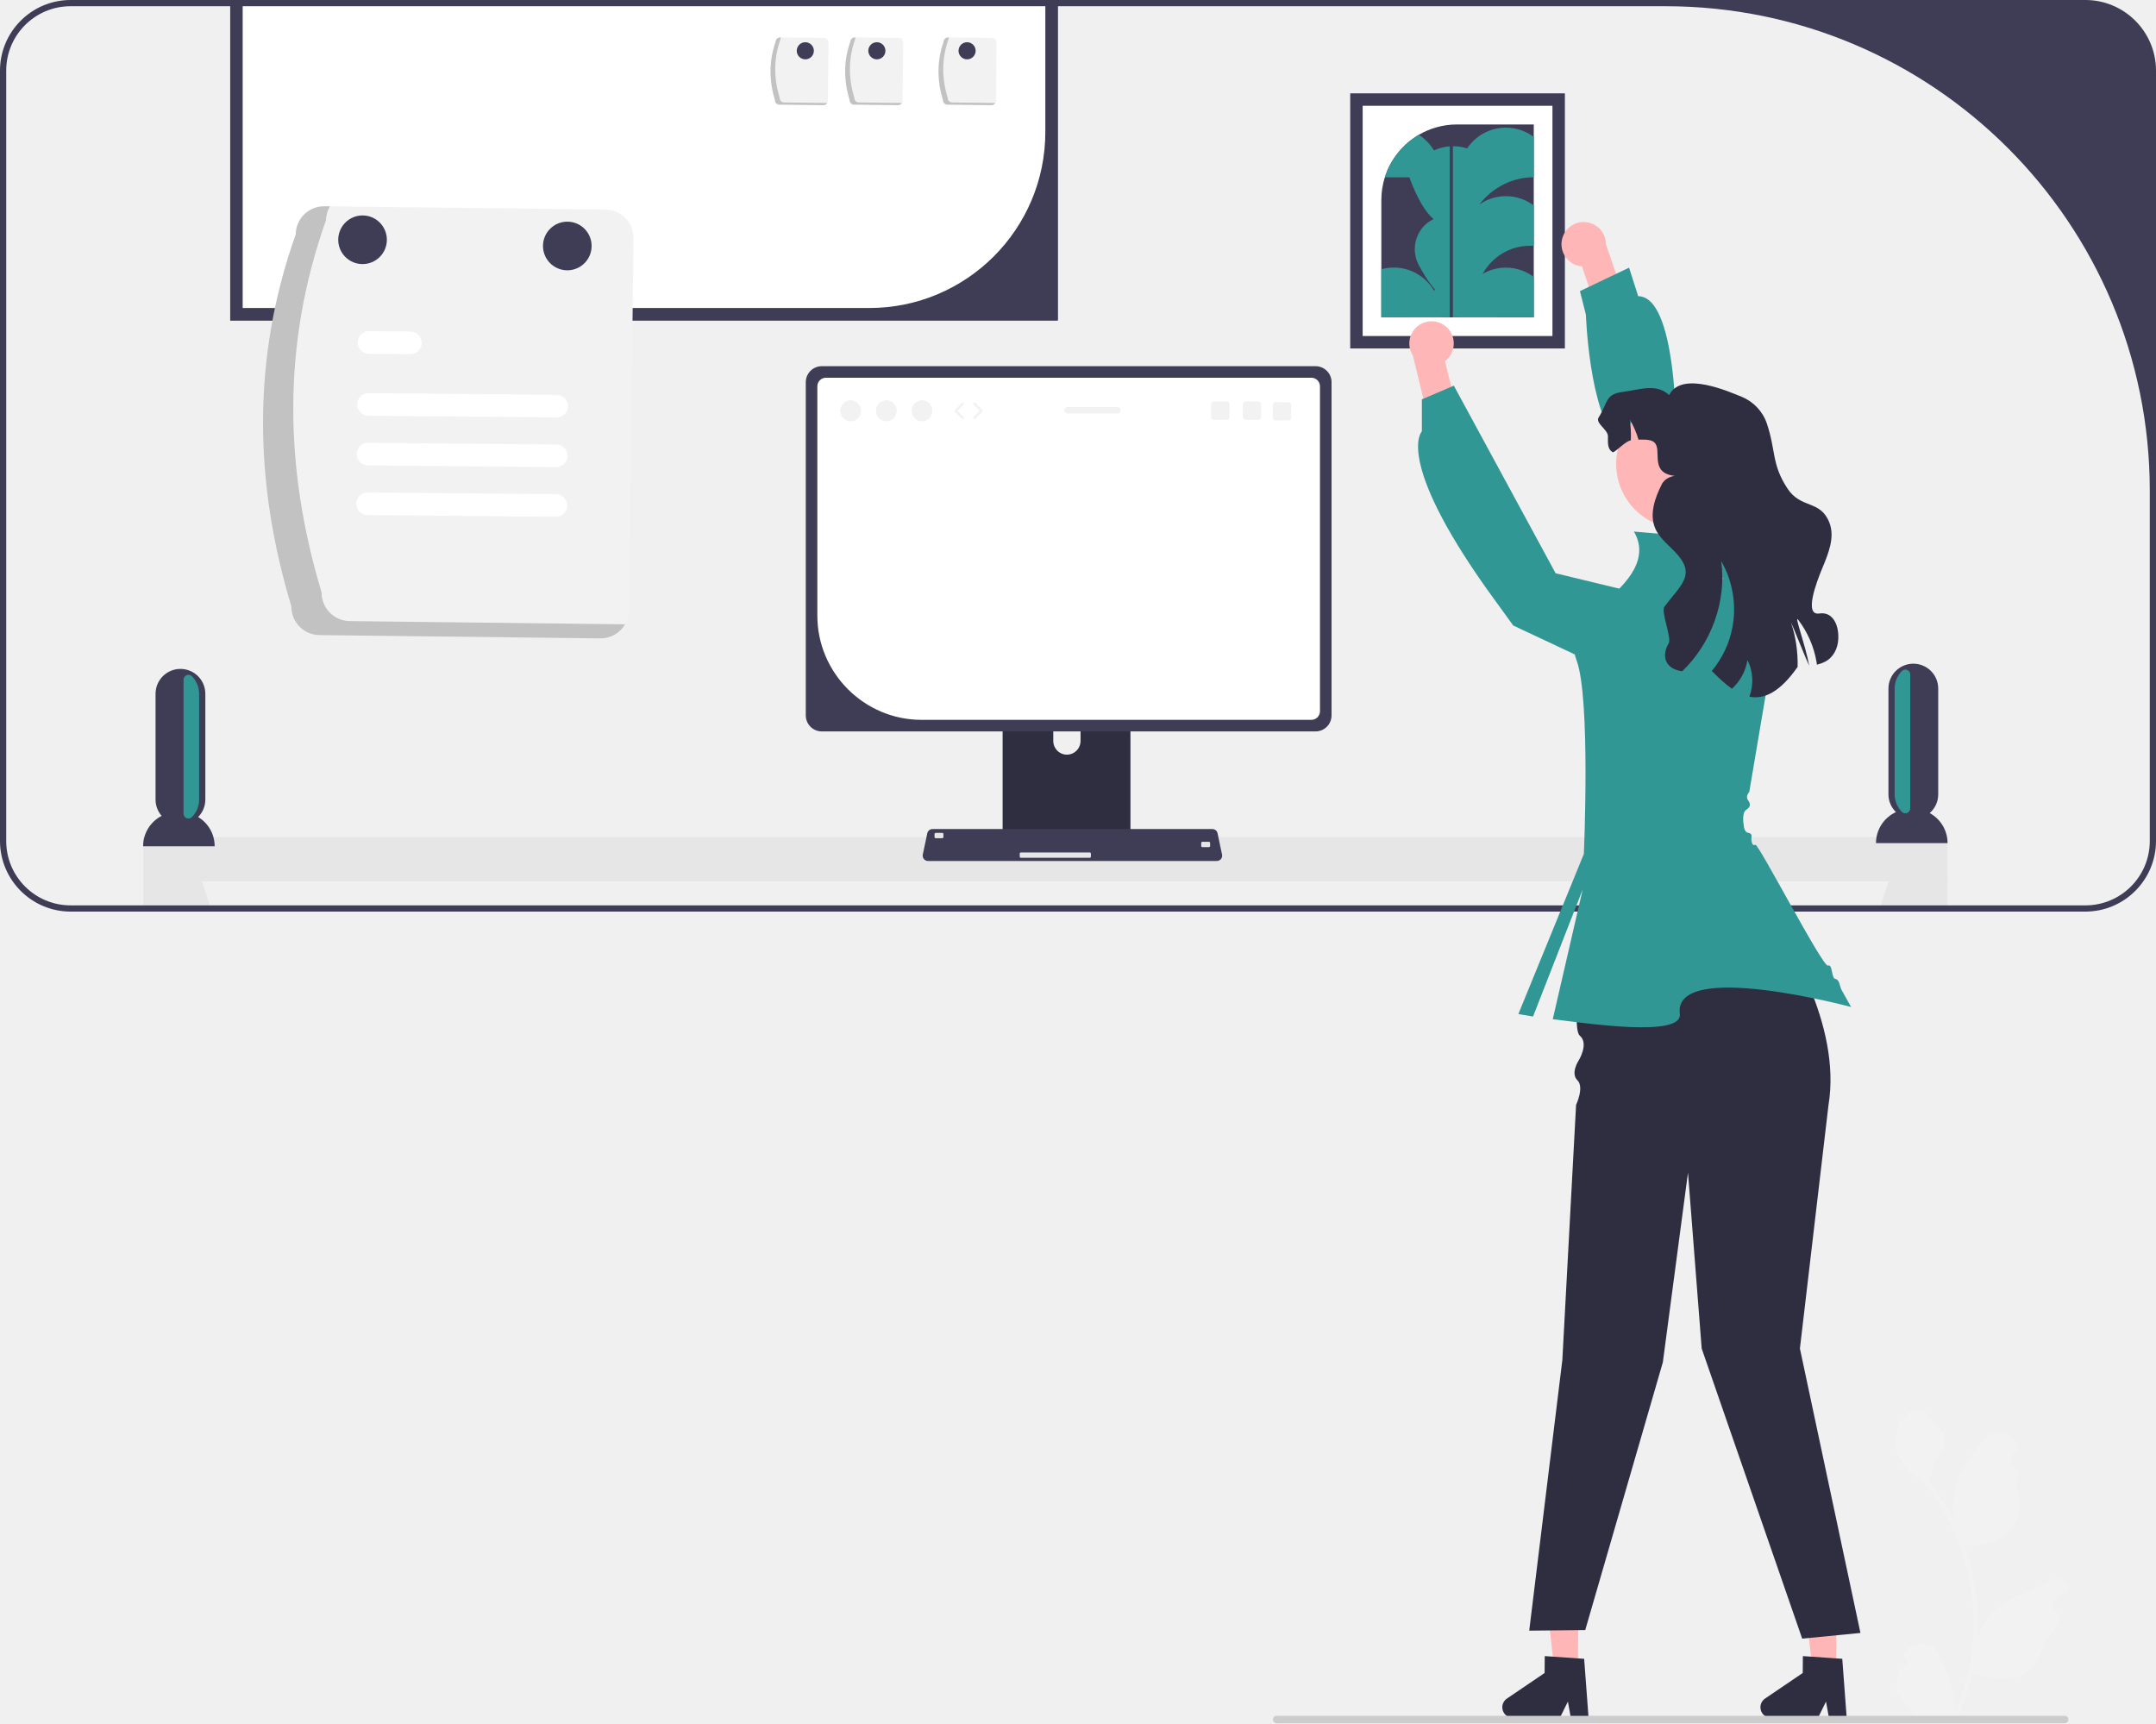
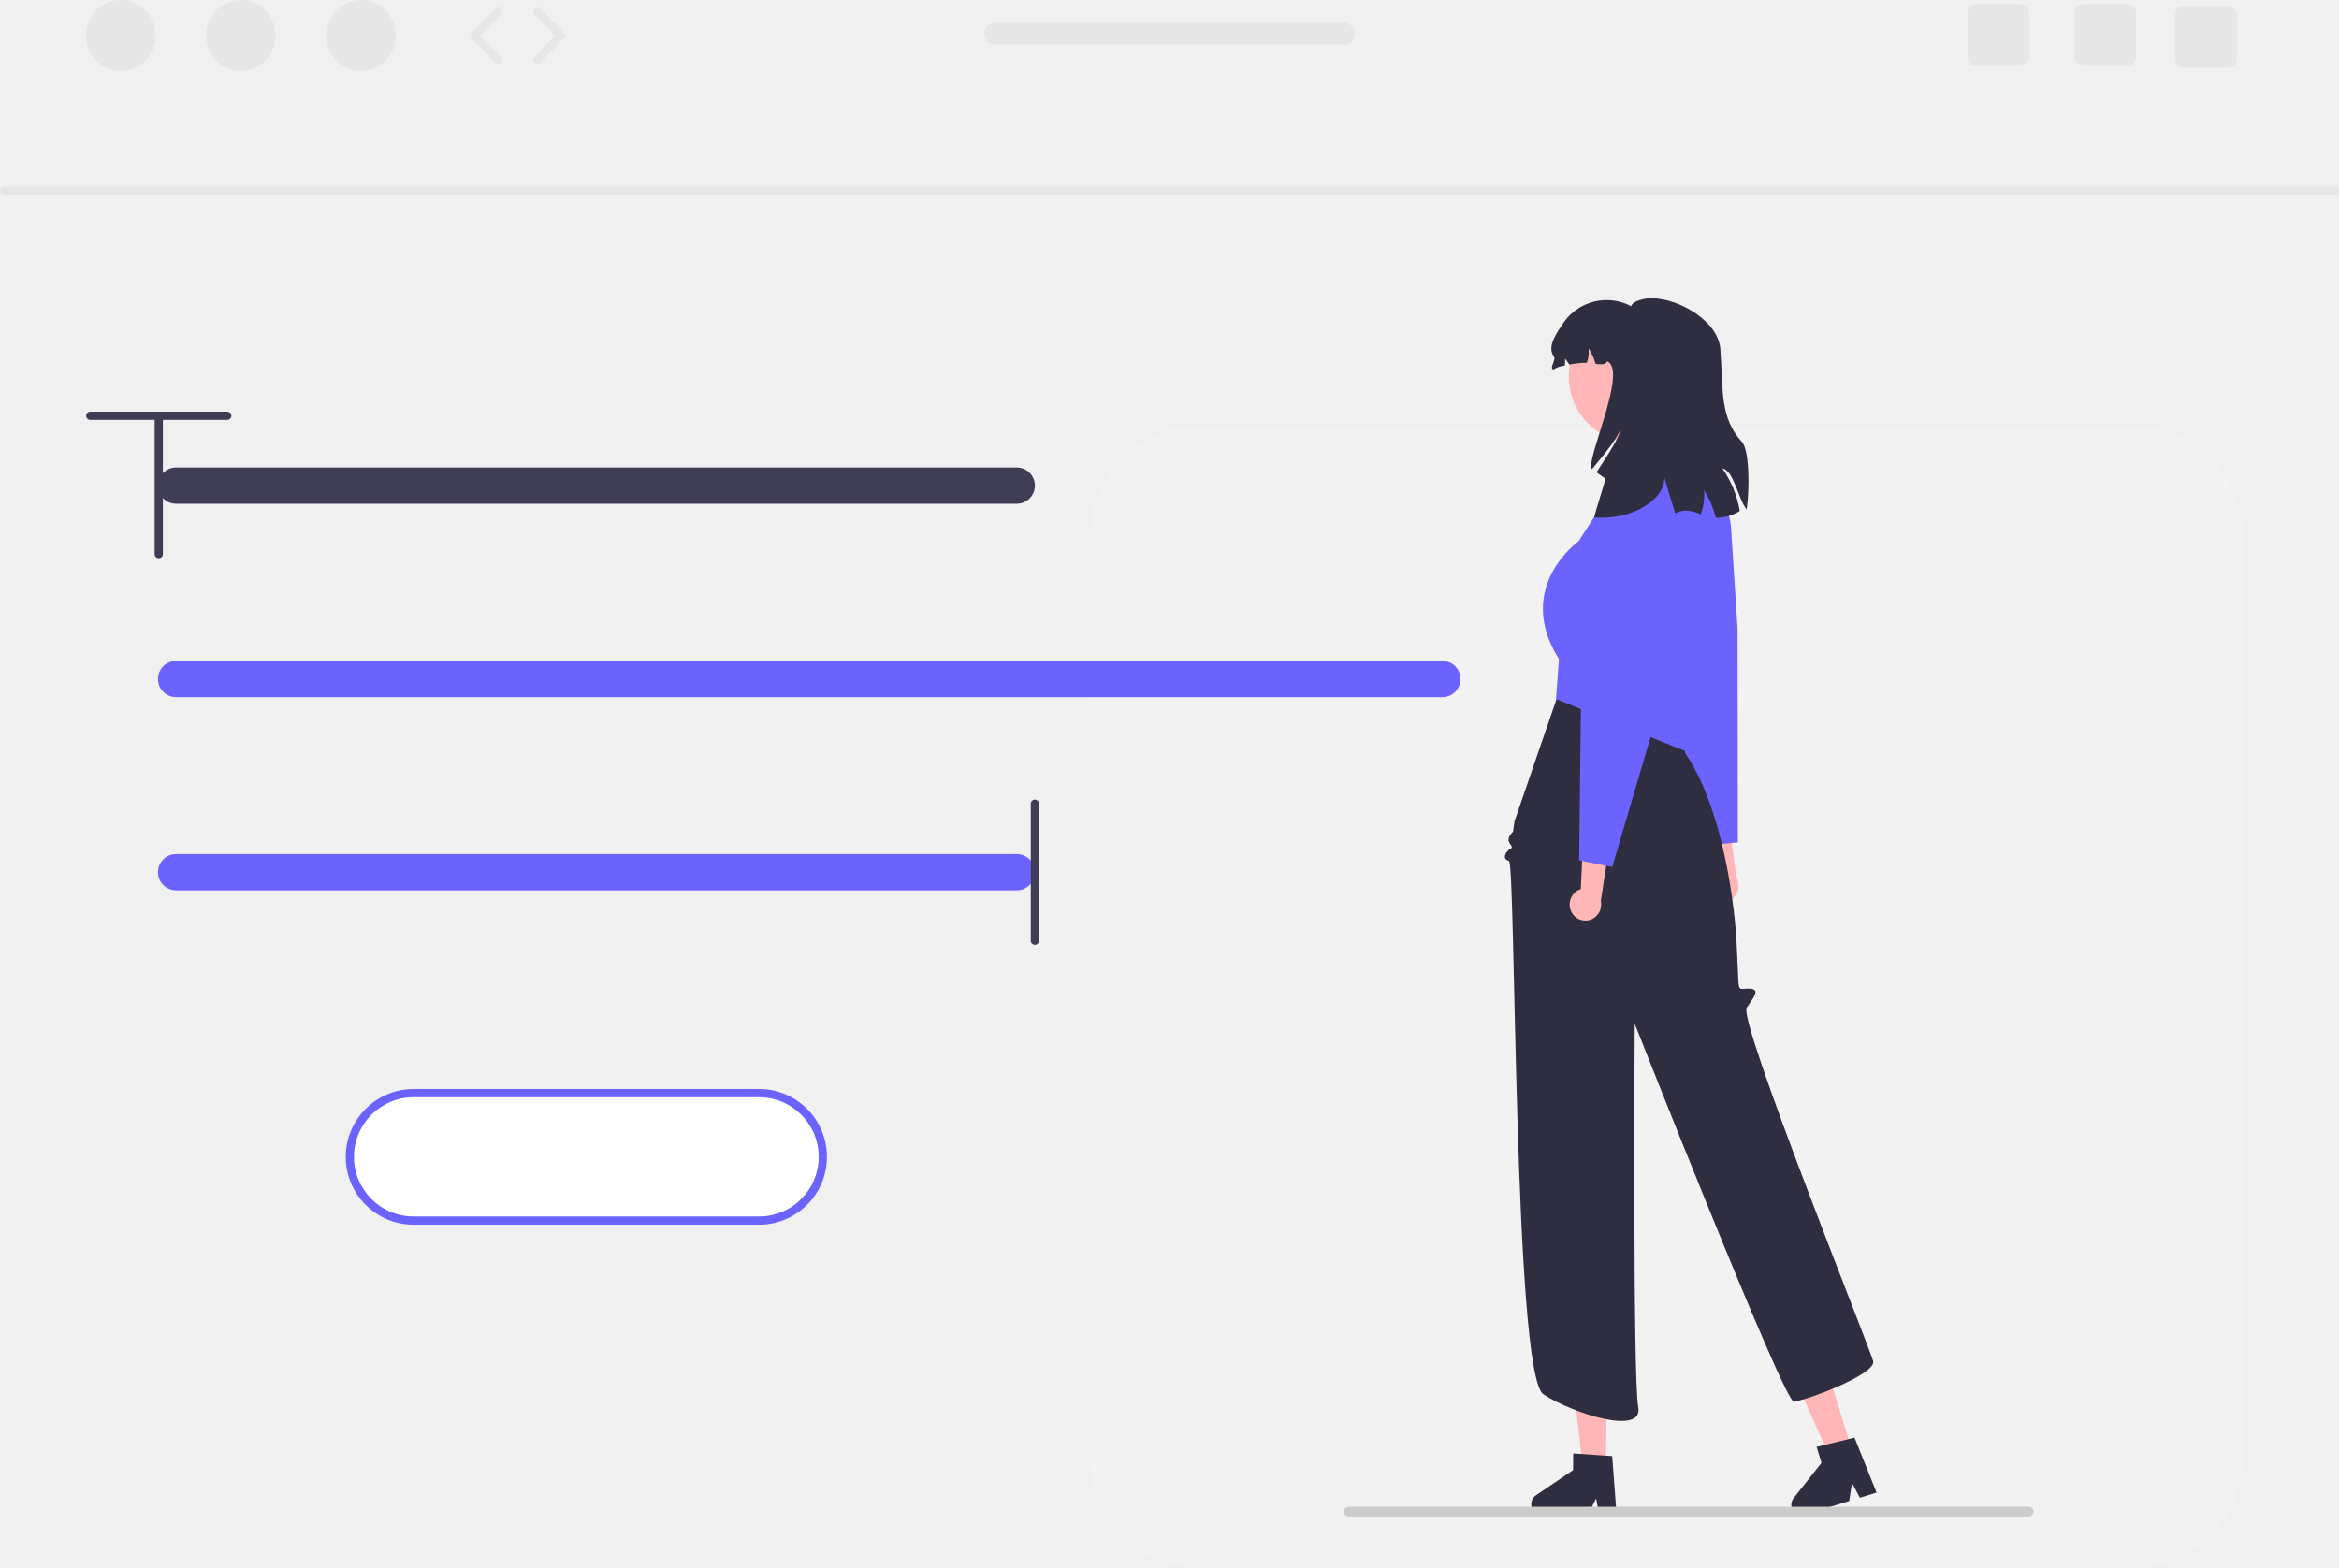
- <svg xmlns="http://www.w3.org/2000/svg" width="693" height="553.877" viewBox="0 0 693 553.877">
-   <rect x="46" y="269.036" width="580" height="14.233" fill="#e6e6e6" />
-   <g>
-     <path d="M63.693,262.601c1.421-1.444,2.307-3.413,2.307-5.601v-34c0-2.21-.9-4.21-2.34-5.66-.75-.75-1.66-1.35-2.66-1.76-.93-.37-1.94-.58-3-.58-4.42,0-8,3.58-8,8v34c0,2.003,.74,3.829,1.956,5.232-3.535,1.83-5.956,5.513-5.956,9.768h23c0-3.989-2.13-7.471-5.307-9.399Z" fill="#3f3d56" />
-     <path d="M620.262,261.339c1.675-1.466,2.738-3.614,2.738-6.017v-34c0-4.42-3.58-8-8-8-1.06,0-2.07,.21-3,.58-1,.41-1.91,1.01-2.66,1.76-1.44,1.45-2.34,3.45-2.34,5.66v34c0,2.236,.929,4.241,2.406,5.692-3.778,1.742-6.406,5.552-6.406,9.985h23c0-4.169-2.319-7.795-5.738-9.661Z" fill="#3f3d56" />
-   </g>
-   <rect x="46" y="282.38" width="14.23" height="10.62" fill="#e6e6e6" />
-   <polygon points="68.18 293 53.11 293 52.45 291 49.89 283.27 49.82 283.06 51.76 282.38 63.25 278.35 64.9 283.27 67.5 291 68.18 293" fill="#e6e6e6" />
-   <polygon points="622.18 283.06 622.11 283.27 619.55 291 618.89 293 603.82 293 604.5 291 607.1 283.27 608.75 278.35 620.24 282.38 622.18 283.06" fill="#e6e6e6" />
-   <rect x="611.77" y="282.38" width="14.23" height="10.62" fill="#e6e6e6" />
-   <rect x="74" width="266" height="103" fill="#3f3d56" />
-   <rect x="74" width="266" height="103" fill="#3f3d56" />
-   <path d="M78,0V99h201.394c31.263,0,56.606-25.343,56.606-56.606V0H78Z" fill="#fff" />
-   <path d="M670.31,0H22.69C10.18,0,0,10.18,0,22.69v247.62c0,12.51,10.18,22.69,22.69,22.69H670.31c12.51,0,22.69-10.18,22.69-22.69V22.69c0-12.51-10.18-22.69-22.69-22.69Zm20.69,270.31c0,11.43-9.26,20.69-20.69,20.69H22.69c-11.43,0-20.69-9.26-20.69-20.69V22.69C2,11.26,11.26,2,22.69,2H535.32c85.98,0,155.68,69.7,155.68,155.68v112.63Z" fill="#3f3d56" />
-   <path d="M361.37,209.23h-37.13c-1.09,0-1.97,.89-1.97,1.99v58.65h41.09v-58.65c0-1.1-.89-1.99-1.99-1.99Zm-14.05,28.95c0,.99-.33,1.89-.89,2.63-.8,1.06-2.07,1.75-3.5,1.75-1.42,0-2.69-.69-3.49-1.75-.56-.74-.89-1.64-.89-2.63v-6.81c.02-2.39,1.98-4.34,4.38-4.34s4.37,1.95,4.39,4.34v6.81Z" fill="#2f2e41" />
-   <path d="M322.14,268v5.65c0,.61,.49,1.11,1.1,1.11h39.14c.6,0,1.1-.5,1.1-1.11v-5.65h-41.34Z" fill="#3f3d56" />
-   <path d="M422.86,117.7h-158.72c-2.83,0-5.14,2.31-5.14,5.14v107.1c0,2.84,2.31,5.15,5.14,5.15h158.72c2.83,0,5.14-2.31,5.14-5.15V122.84c0-2.83-2.31-5.14-5.14-5.14Z" fill="#3f3d56" />
-   <path d="M421.52,121.41h-156.05c-1.519,0-2.75,1.231-2.75,2.75v73.731c0,18.413,15.065,33.479,33.479,33.479h125.332c1.512,0,2.75-1.238,2.75-2.75V124.17c0-1.518-1.242-2.76-2.76-2.76Z" fill="#fff" />
-   <g>
-     <path d="M392.8,274.67l-1.19-5.63-.25-1.21c-.16-.79-.86-1.36-1.67-1.36h-89.97c-.8,0-1.5,.57-1.67,1.36l-.25,1.21-1.19,5.63c-.1,.51,.02,1.03,.35,1.43,.32,.4,.81,.63,1.32,.63h92.85c.52,0,1-.23,1.33-.63,.32-.4,.45-.92,.34-1.43Z" fill="#3f3d56" />
-     <rect x="300.384" y="267.703" width="2.86" height="1.716" rx=".369" ry=".369" fill="#e6e6e6" />
-     <rect x="386.106" y="270.563" width="2.86" height="1.716" rx=".369" ry=".369" fill="#e6e6e6" />
-     <rect x="327.769" y="273.994" width="22.877" height="1.716" rx=".369" ry=".369" fill="#e6e6e6" />
-   </g>
-   <g>
-     <path d="M93.656,194.895c-12.001-39.797-12.753-79.65,1.398-119.578,.065-5.039,4.196-9.075,9.236-9.022l90.308,1.056c5.039,.065,9.075,4.196,9.022,9.235l-1.398,119.578c-.065,5.039-4.196,9.075-9.235,9.022l-90.308-1.056c-5.039-.065-9.075-4.196-9.022-9.235Z" fill="#f2f2f2" />
-     <path d="M112.394,199.631c-5.039-.065-9.075-4.196-9.022-9.235-12.002-39.797-12.753-79.65,1.398-119.578,.028-1.589,.476-3.142,1.297-4.503l-1.777-.021c-5.039-.053-9.171,3.983-9.236,9.022-14.151,39.928-13.399,79.781-1.398,119.578-.053,5.039,3.983,9.171,9.022,9.235l90.308,1.056c3.265,.027,6.295-1.698,7.938-4.519l-88.531-1.035Z" isolation="isolate" opacity=".2" />
-     <path d="M178.914,134.161l-60.519-.54c-2.005-.02-3.615-1.662-3.594-3.668,.02-2.002,1.657-3.61,3.659-3.594l60.519,.54c2.005,.024,3.611,1.67,3.587,3.675-.024,1.996-1.655,3.599-3.652,3.587l0,0Z" fill="#fff" />
-     <path d="M131.886,113.827l-13.314-.119c-2.005-.012-3.622-1.647-3.61-3.652,.012-2.005,1.647-3.622,3.652-3.61l.023,0,13.314,.119c2.005,.024,3.611,1.67,3.587,3.675-.024,1.996-1.655,3.599-3.652,3.587Z" fill="#fff" />
-     <path d="M178.629,166.088l-60.519-.54c-2.005-.024-3.611-1.67-3.587-3.675,.024-1.996,1.655-3.599,3.652-3.587l60.519,.54c2.005,.012,3.622,1.647,3.61,3.652s-1.647,3.622-3.652,3.61l-.023-0Z" fill="#fff" />
-     <path d="M178.771,150.124l-60.519-.54c-2.005-.015-3.619-1.654-3.603-3.659,.015-2.005,1.654-3.619,3.659-3.603l.009,0,60.519,.54c2.005,.024,3.611,1.67,3.587,3.675-.024,1.996-1.655,3.599-3.652,3.587l0,0Z" fill="#fff" />
-     <circle cx="116.533" cy="77.062" r="7.816" fill="#3f3d56" />
-     <circle cx="182.348" cy="79.062" r="7.816" fill="#3f3d56" />
-   </g>
-   <g>
-     <ellipse cx="273.422" cy="132.038" rx="3.321" ry="3.395" fill="#f2f2f2" />
-     <ellipse cx="284.894" cy="132.038" rx="3.321" ry="3.395" fill="#f2f2f2" />
-     <ellipse cx="296.366" cy="132.038" rx="3.321" ry="3.395" fill="#f2f2f2" />
-     <path d="M309.447,134.721c-.102,0-.204-.04-.281-.118l-2.241-2.291c-.149-.153-.149-.397,0-.549l2.241-2.29c.152-.155,.401-.157,.555-.006,.155,.152,.158,.4,.006,.555l-1.972,2.016,1.972,2.016c.152,.155,.149,.404-.006,.555-.076,.075-.175,.112-.275,.112Z" fill="#f2f2f2" />
-     <path d="M313.212,134.721c-.099,0-.198-.037-.275-.112-.155-.152-.158-.4-.006-.555l1.972-2.016-1.972-2.016c-.152-.155-.149-.404,.006-.555,.155-.152,.404-.149,.555,.006l2.24,2.29c.149,.153,.149,.397,0,.549l-2.24,2.291c-.077,.079-.179,.118-.281,.118Z" fill="#f2f2f2" />
-     <path d="M404.515,129.036h-4.166c-.475,0-.86,.385-.86,.86v4.17c0,.475,.385,.86,.86,.86h4.166c.475,0,.864-.385,.864-.86v-4.17c0-.475-.389-.86-.864-.86Z" fill="#f2f2f2" />
-     <path d="M394.305,129.036h-4.166c-.475,0-.86,.385-.86,.86v4.17c0,.475,.385,.86,.86,.86h4.166c.475,0,.864-.385,.864-.86v-4.17c0-.475-.389-.86-.864-.86Z" fill="#f2f2f2" />
-     <path d="M414.136,129.232h-4.166c-.475,0-.86,.385-.86,.86v4.17c0,.475,.385,.86,.86,.86h4.166c.475,0,.864-.385,.864-.86v-4.17c0-.475-.389-.86-.864-.86Z" fill="#f2f2f2" />
-     <path d="M359.191,130.819h-16.025c-.581,0-1.048,.471-1.048,1.048s.467,1.048,1.048,1.048h16.025c.577,0,1.048-.471,1.048-1.048s-.471-1.048-1.048-1.048Z" fill="#f2f2f2" />
-   </g>
-   <g>
-     <path d="M303.09,32.19c-1.882-6.241-2-12.49,.219-18.752,.01-.79,.658-1.423,1.448-1.415l14.162,.166c.79,.01,1.423,.658,1.415,1.448l-.219,18.752c-.01,.79-.658,1.423-1.448,1.415l-14.162-.166c-.79-.01-1.423-.658-1.415-1.448Z" fill="#f2f2f2" />
-     <path d="M306.028,32.933c-.79-.01-1.423-.658-1.415-1.448-1.882-6.241-2-12.491,.219-18.752,.004-.249,.075-.493,.203-.706l-.279-.003c-.79-.008-1.438,.625-1.448,1.415-2.219,6.261-2.101,12.511-.219,18.752-.008,.79,.625,1.438,1.415,1.448l14.162,.166c.512,.004,.987-.266,1.245-.709l-13.883-.162Z" isolation="isolate" opacity=".2" />
-   </g>
-   <g>
-     <path d="M273.09,32.19c-1.882-6.241-2-12.49,.219-18.752,.01-.79,.658-1.423,1.448-1.415l14.162,.166c.79,.01,1.423,.658,1.415,1.448l-.219,18.752c-.01,.79-.658,1.423-1.448,1.415l-14.162-.166c-.79-.01-1.423-.658-1.415-1.448Z" fill="#f2f2f2" />
-     <path d="M276.028,32.933c-.79-.01-1.423-.658-1.415-1.448-1.882-6.241-2-12.491,.219-18.752,.004-.249,.075-.493,.203-.706l-.279-.003c-.79-.008-1.438,.625-1.448,1.415-2.219,6.261-2.101,12.511-.219,18.752-.008,.79,.625,1.438,1.415,1.448l14.162,.166c.512,.004,.987-.266,1.245-.709l-13.883-.162Z" isolation="isolate" opacity=".2" />
-   </g>
-   <g>
-     <path d="M249.09,32.19c-1.882-6.241-2-12.49,.219-18.752,.01-.79,.658-1.423,1.448-1.415l14.162,.166c.79,.01,1.423,.658,1.415,1.448l-.219,18.752c-.01,.79-.658,1.423-1.448,1.415l-14.162-.166c-.79-.01-1.423-.658-1.415-1.448Z" fill="#f2f2f2" />
-     <path d="M252.028,32.933c-.79-.01-1.423-.658-1.415-1.448-1.882-6.241-2-12.491,.219-18.752,.004-.249,.075-.493,.203-.706l-.279-.003c-.79-.008-1.438,.625-1.448,1.415-2.219,6.261-2.101,12.511-.219,18.752-.008,.79,.625,1.438,1.415,1.448l14.162,.166c.512,.004,.987-.266,1.245-.709l-13.883-.162Z" isolation="isolate" opacity=".2" />
-   </g>
-   <circle cx="258.85" cy="16.323" r="2.751" fill="#3f3d56" />
-   <circle cx="281.85" cy="16.323" r="2.751" fill="#3f3d56" />
-   <circle cx="310.85" cy="16.323" r="2.751" fill="#3f3d56" />
-   <path d="M64,223v34c0,2.209-.895,4.207-2.341,5.654-.977,.978-2.659,.241-2.659-1.141v-43.039c0-1.369,1.665-2.121,2.637-1.157l.023,.022c1.44,1.45,2.34,3.45,2.34,5.66Z" fill="#319795" />
-   <path d="M609,221.323v34c0,2.209,.895,4.207,2.341,5.654,.977,.978,2.659,.241,2.659-1.141v-43.039c0-1.369-1.665-2.121-2.637-1.157l-.023,.022c-1.44,1.45-2.34,3.45-2.34,5.66Z" fill="#319795" />
-   <rect x="434" y="30" width="69" height="82" fill="#3f3d56" />
-   <path d="M438,108h61V34h-61V108Z" fill="#fff" />
-   <path d="M468.34,40c-4.49,0-8.7,1.22-12.31,3.34-5.14,3.02-9.08,7.87-10.91,13.66-.73,2.32-1.12,4.78-1.12,7.34v37.66h49V40h-24.66Z" fill="#3f3d56" />
-   <path d="M481.181,101.972h-28.181c1.365-3.866,4.275-7.006,7.992-8.66,1.863-.837,3.926-1.305,6.099-1.305,1.565,0,3.079,.239,4.494,.698,4.474,1.405,8.042,4.863,9.596,9.268Z" fill="#319795" />
-   <g>
-     <path d="M448,86c-1.38,0-2.73,.19-4,.54v15.46h18.96c.03-.33,.04-.66,.04-1,0-2.81-.78-5.45-2.12-7.69-2.63-4.38-7.41-7.31-12.88-7.31Z" fill="#319795" />
-     <path d="M493,56.972v-12.955c-2.491-1.873-5.6-2.99-8.969-2.99-5.192,0-9.766,2.651-12.446,6.677-1.415-.458-2.93-.698-4.494-.698-2.172,0-4.235,.468-6.099,1.305-.03,.013-.057,.031-.086,.044-.009-.015-.017-.031-.026-.046-1.21-2.01-2.87-3.72-4.85-4.97-5.14,3.02-9.08,7.87-10.91,13.66h7.891c2.517,6.801,5.114,11.134,7.777,13.439-5.514,2.576-7.625,9.417-4.739,14.793,5.682,10.583,10.109,12.781,13.9,10.745-.556,1.564-.866,3.245-.866,4.999,0,.339,.01,.668,.04,.996h23.876v-12.955c-2.491-1.873-5.6-2.99-8.969-2.99-2.722,0-5.27,.734-7.469,2.007l.047-.084c3.081-5.49,8.822-8.951,15.117-8.951h1.273v-12.955c-2.491-1.873-5.6-2.99-8.969-2.99-3.172,0-6.11,.993-8.53,2.681l.097-.125c4.193-5.394,10.57-8.64,17.402-8.64h0Z" fill="#319795" />
-   </g>
-   <rect x="466" y="45" width="1" height="57" fill="#3f3d56" />
-   <g>
-     <polygon points="507.178 536.66 499.593 536.596 496.235 506.656 507.43 506.75 507.178 536.66" fill="#ffb6b6" />
-     <path d="M482.881,548.722c-.016,1.867,1.489,3.404,3.362,3.421l15.082,.126,2.64-5.352,.97,5.379,5.691,.052-1.437-19.185-1.98-.132-8.076-.557-2.605-.174-.046,5.428-12.115,8.217c-.922,.626-1.477,1.663-1.486,2.777Z" fill="#2f2e41" />
-   </g>
-   <g>
-     <polygon points="590.147 536.66 582.562 536.596 579.204 506.656 590.399 506.75 590.147 536.66" fill="#ffb6b6" />
-     <path d="M565.85,548.722c-.016,1.867,1.489,3.404,3.362,3.421l15.082,.126,2.64-5.352,.97,5.379,5.691,.052-1.437-19.185-1.98-.132-8.076-.557-2.605-.174-.046,5.428-12.115,8.217c-.922,.626-1.477,1.663-1.486,2.777Z" fill="#2f2e41" />
-   </g>
-   <path d="M465.068,105.229c3.189,2.972,2.891,8.295-.621,10.878l8.65,34.592-8.98,4.745-9.974-41.161c-1.752-2.709-1.502-6.357,.819-8.798,2.72-2.861,7.244-2.976,10.105-.256Z" fill="#ffb6b6" />
-   <path d="M509.539,300.493h63.272s19.316,28.319,14.91,54.751l-9.178,78.196,19.457,91.413-18.723,1.836-32.306-93.248-4.405-56.536-8.077,60.942-24.95,86.088-18.003,.185,10.646-87.007,4.415-81.984s2.698-5.677,.426-7.92,.335-6.226,.335-6.226c0,0,3.48-5.508,.436-8.105-3.043-2.597,1.744-32.384,1.744-32.384Z" fill="#2f2e41" />
-   <path d="M595,323.672s-57.27-15.419-55.068,2.203c.975,7.801-30.97,2.871-40.831,1.711l9.626-41.727-15.962,40.868c-2.908-.455-4.714-.808-4.714-.808l21.043-51.441s2.203-49.928-2.313-62.168c-4.516-12.24,6.718-17.13,6.718-17.13,11.096-8.233,16.394-16.366,11.682-24.325l24.296,2.093,2.203,11.953,20.661,10.059-10.068,59.547s-1.31,1.446-.445,2.631,1.015,2.13-.529,3.126c-1.543,.996-.824,4.873-.824,4.873,0,0,.073,2.397,1.513,2.564s.949,1.609,.949,1.609c0,0-.094,2.91,1.299,2.203,.936-.475,21.719,39.483,23.304,38.845,1.585-.638,1.038,4.075,2.413,4.288s1.384,2.467,1.977,3.527c1.892,3.381,3.068,5.497,3.068,5.497Z" fill="#319795" />
-   <path d="M530.103,215.429l2.498-23.302-32.578-7.869-32.717-60.299-10.279,4.405v10.279s-8.811,8.811,20.906,50.727l8.464,11.683,46.205,21.698-2.498-7.323Z" fill="#319795" />
-   <g>
-     <path d="M502.115,76.792c-1.085,4.222,2.033,8.546,6.383,8.83l11.348,33.803,10.122-.84-13.772-40.05c.016-3.226-2.159-6.165-5.43-6.971-3.833-.945-7.706,1.396-8.651,5.228Z" fill="#ffb6b6" />
-     <path d="M571.68,203.339h0c8.301-5.437,9.322-17.211,2.08-23.996l-34.937-32.735s1.318-51.278-12.26-51.404l-2.935-9.171-15.793,7.537,1.919,7.58s1.033,31.368,10.311,40.722c.168,13.213,5.706,16.716,5.706,16.716l45.908,44.75Z" fill="#319795" />
-   </g>
-   <circle cx="540.296" cy="149.12" r="20.816" fill="#ffb6b6" />
-   <path d="M590.876,205.448c-.15,2.99-1.58,5.86-4.23,7.23-.84,.42-1.72,.74-2.63,.97-.03-.3-.08-.59-.13-.88-.83-4.92-2.89-9.61-5.9-13.57-1.43-1.88,2.53,8.78,3.53,14.78-.91-1.82-5.54-13.5-5.84-13.94,0,.02,.02,.08,.06,.21,1.5,4.53,2.18,9.33,2.07,14.11-5.8,8.27-10.85,10.5-15.5,9.57,1.4-3.78,1.25-8.16-.64-11.74-.52,3.52-2.35,6.79-4.97,9.19-2.2-1.53-4.34-3.56-6.47-5.71,3.35-4.03,5.67-8.9,6.63-14.05,1.37-7.21,.06-14.9-3.61-21.25,1.77,12.89-3.16,26.44-12.55,35.4-2.22-.34-4.22-1.22-5.11-3.2-.83-1.86-.27-4.06,.78-5.8,1.03-1.74-2.58-10.15-1.37-11.77,5.06-6.74,9.87-9.98,4.45-16.43-2.49-2.97-5.96-5.25-7.45-8.83-1.88-4.51-.07-9.66,2.11-14.02,2.19-4.37,9.48-2.33,4.6-2.73-8.39-.68-4.73-7.49-6.57-10.33-1.03-1.59-3.57-1.33-5.47-1.35-.67-2.25-1.61-4.43-2.79-6.47,.3,2.21,.41,4.45,.33,6.68-1.52,.26-3.99,2.81-5.3,3.63l-.48,.23c-1.85-1.06-1.575-3.042-1.585-5.182-.02-2.14-4.14-4.19-3-6,3.03-4.79,2.055-7.488,7.676-8.218s10.85-2.86,15,1c4-8,19.57-.94,23.33,.57,3.76,1.52,6.79,4.74,8.07,8.58,2.98,8.9,1.47,13,6.6,20.85,4.39,6.72,10.6,3.55,13.51,11.03,1.83,4.72-.35,9.94-2.29,14.61-1.94,4.68-5.95,15.33-.95,14.57,4.26-.66,6.33,3.58,6.09,8.26Z" fill="#2f2e41" />
-   <path d="M610.524,536.544c2.066,.129,3.208-2.437,1.645-3.933l-.155-.618c.02-.05,.041-.099,.062-.148,2.089-4.982,9.17-4.947,11.241,.042,1.839,4.428,4.179,8.864,4.756,13.546,.258,2.067,.142,4.172-.316,6.2,4.308-9.411,6.575-19.687,6.575-30.021,0-2.597-.142-5.193-.433-7.783-.239-2.119-.568-4.224-.995-6.31-2.306-11.277-7.299-22.018-14.5-30.99-3.462-1.892-6.349-4.851-8.093-8.397-.626-1.279-1.117-2.655-1.35-4.056,.394,.052,1.486-5.949,1.188-6.317,.549-.833,1.532-1.247,2.131-2.06,2.982-4.043,7.091-3.337,9.236,2.157,4.582,2.313,4.627,6.148,1.815,9.837-1.789,2.347-2.035,5.522-3.604,8.035,.162,.207,.329,.407,.491,.614,2.961,3.798,5.522,7.88,7.681,12.169-.61-4.766,.291-10.508,1.826-14.21,1.748-4.217,5.025-7.769,7.91-11.415,3.466-4.379,10.573-2.468,11.184,3.083,.006,.054,.012,.107,.017,.161-.429,.242-.848,.499-1.259,.77-2.339,1.547-1.531,5.174,1.241,5.602l.063,.01c-.155,1.544-.42,3.074-.807,4.579,3.702,14.316-4.29,19.53-15.701,19.764-.252,.129-.497,.258-.749,.381,1.156,3.255,2.08,6.594,2.764,9.979,.614,2.99,1.04,6.013,1.279,9.049,.297,3.83,.271,7.68-.052,11.503l.019-.136c.82-4.211,3.107-8.145,6.427-10.87,4.946-4.063,11.933-5.559,17.268-8.824,2.568-1.572,5.859,.459,5.411,3.437l-.022,.143c-.794,.323-1.569,.698-2.319,1.117-.429,.242-.848,.499-1.259,.77-2.339,1.547-1.531,5.174,1.241,5.602l.063,.01c.045,.006,.084,.013,.129,.019-1.363,3.236-3.262,6.239-5.639,8.829-2.315,12.497-12.256,13.683-22.89,10.044h-.006c-1.163,5.064-2.861,10.011-5.044,14.726h-18.02c-.065-.2-.123-.407-.181-.607,1.666,.103,3.346,.006,4.986-.297-1.337-1.641-2.674-3.294-4.011-4.935-.032-.032-.058-.065-.084-.097-.678-.84-1.363-1.673-2.041-2.512l-0-.001c-.042-2.578,.267-5.147,.879-7.64l.001-0Z" fill="#f2f2f2" />
-   <path d="M409.166,552.687c0,.66,.53,1.19,1.19,1.19h253.29c.66,0,1.19-.53,1.19-1.19,0-.66-.53-1.19-1.19-1.19h-253.29c-.66,0-1.19,.53-1.19,1.19Z" fill="#ccc" />
+ <svg xmlns="http://www.w3.org/2000/svg" data-name="Layer 1" width="568.73" height="381.18" viewBox="0 0 568.73 381.18">
+   <path d="M883.025,306.463H316.295a1,1,0,0,1,0-2H883.025a1,1,0,0,1,0,2Z" transform="translate(-315.2946 -259.1524)" fill="#e6e6e6" />
+   <ellipse cx="29.355" cy="8.645" rx="8.457" ry="8.645" fill="#e6e6e6" />
+   <ellipse cx="58.569" cy="8.645" rx="8.457" ry="8.645" fill="#e6e6e6" />
+   <ellipse cx="87.782" cy="8.645" rx="8.457" ry="8.645" fill="#e6e6e6" />
+   <path d="M436.388,274.63a.997.997,0,0,1-.715-.301l-5.706-5.833a1.0 1,0,0,1,0-1.398l5.706-5.833a1,1,0,0,1,1.43,1.398l-5.022,5.133,5.022,5.134a1,1,0,0,1-.715,1.699Z" transform="translate(-315.2946 -259.1524)" fill="#e6e6e6" />
+   <path d="M445.977,274.63a1,1,0,0,1-.715-1.699l5.021-5.134-5.021-5.133a1,1,0,0,1,1.43-1.398l5.706,5.833a1.0 1,0,0,1,0,1.398l-5.706,5.833A.997.997,0,0,1,445.977,274.63Z" transform="translate(-315.2946 -259.1524)" fill="#e6e6e6" />
+   <path d="M832.487,260.153h-10.61a2.189,2.189,0,0,0-2.19,2.19v10.62a2.189,2.189,0,0,0,2.19,2.19h10.61a2.198,2.198,0,0,0,2.2-2.19v-10.62A2.198,2.198,0,0,0,832.487,260.153Z" transform="translate(-315.2946 -259.1524)" fill="#e6e6e6" />
+   <path d="M806.487,260.153h-10.61a2.189,2.189,0,0,0-2.19,2.19v10.62a2.189,2.189,0,0,0,2.19,2.19h10.61a2.198,2.198,0,0,0,2.2-2.19v-10.62A2.198,2.198,0,0,0,806.487,260.153Z" transform="translate(-315.2946 -259.1524)" fill="#e6e6e6" />
+   <path d="M856.987,260.653h-10.61a2.189,2.189,0,0,0-2.19,2.19v10.62a2.189,2.189,0,0,0,2.19,2.19h10.61a2.198,2.198,0,0,0,2.2-2.19v-10.62A2.198,2.198,0,0,0,856.987,260.653Z" transform="translate(-315.2946 -259.1524)" fill="#e6e6e6" />
+   <path d="M642.065,264.693h-84.81a2.67,2.67,0,1,0,0,5.34h84.81a2.67,2.67,0,0,0,0-5.34Z" transform="translate(-315.2946 -259.1524)" fill="#e6e6e6" />
+   <path d="M499.865,524.953h-84a15.5,15.5,0,1,0,0,31h84a15.5,15.5,0,0,0,0-31Z" transform="translate(-315.2946 -259.1524)" fill="#fff" />
+   <path d="M499.865,556.953h-84a16.5,16.5,0,0,1,0-33h84a16.5,16.5,0,0,1,0,33Zm-84-31a14.5,14.5,0,0,0,0,29h84a14.5,14.5,0,0,0,0-29Z" transform="translate(-315.2946 -259.1524)" fill="#6c63ff" />
+   <rect x="264.928" y="103.589" width="280.481" height="277.59" rx="26.744" fill="#f2f2f2" />
+   <path d="M731.403,477.235a3.971,3.971,0,0,1,.171-5.536,3.808,3.808,0,0,1,.494-.391l-3.347-13.442,6.223-4.098,2.593,18.91a3.96,3.96,0,0,1-.708,4.782,3.789,3.789,0,0,1-5.357-.149Q731.438,477.274,731.403,477.235Z" transform="translate(-315.2946 -259.1524)" fill="#ffb6b6" />
+   <path d="M737.854,463.983l-8.163.758-12.121-42.633c-.035-.118-3.624-12.091-7.25-13.964-1.35-.697-1.845-1.114-1.826-1.537.02-.437.569-.659,1.327-.966a8.532,8.532,0,0,0,2.139-1.128c1.654-1.307.927-2.567-.08-4.31-.195-.338-.398-.69-.593-1.058-.574-1.086.068-5.702,1.906-13.719a11.63,11.63,0,0,1,10.32-9.001h0a11.656,11.656,0,0,1,12.673,10.859l1.594,24.689Z" transform="translate(-315.2946 -259.1524)" fill="#6c63ff" />
+   <polygon points="390.503 356.676 384.825 356.629 382.311 334.216 390.692 334.287 390.503 356.676" fill="#ffb6b6" />
+   <path d="M687.61,624.858a2.542,2.542,0,0,0,2.517,2.561l11.29.094,1.976-4.006.726,4.027,4.26.039-1.076-14.361-1.482-.099-6.045-.417-1.95-.131-.034,4.063-9.069,6.151A2.538,2.538,0,0,0,687.61,624.858Z" transform="translate(-315.2946 -259.1524)" fill="#2f2e41" />
+   <polygon points="450.286 352.528 444.859 354.196 435.697 333.588 443.708 331.126 450.286 352.528" fill="#ffb6b6" />
+   <path d="M750.967,625.778a2.542,2.542,0,0,0,3.173,1.682l10.791-3.318.675-4.416,1.907,3.62,4.073-1.249-5.361-13.367-1.443.353-5.889,1.427-1.899.464,1.194,3.884-6.789,8.602A2.538,2.538,0,0,0,750.967,625.778Z" transform="translate(-315.2946 -259.1524)" fill="#2f2e41" />
+   <path d="M694.376,427.374l-10.836,31.491-.358,2.52c-2.73,2.592.7,3.446-.586,4.13s-2.151,2.6-.418,2.943,1.054,124.987,8.424,129.756,24.385,10.064,23.031,3.081-.858-93.223-.858-93.223,36.179,91.819,38.652,91.848,20.15-6.611,19.332-9.794-32.924-82.895-30.744-85.961,3.009-4.398.86-4.599-2.784.978-2.9-1.996-.487-10.308-.487-10.308-1.557-29.004-12.458-45.028l-.93-9.521Z" transform="translate(-315.2946 -259.1524)" fill="#2f2e41" />
+   <path d="M721.448,367.25l-14.37,2.046-.867,10.405-7.091,11.092s-15.762,11.092-4.769,28.615l-.713,9.718L729.189,443.434l3.421-62.332Z" transform="translate(-315.2946 -259.1524)" fill="#6c63ff" />
+   <path d="M697.355,480.829a3.971,3.971,0,0,1,1.739-5.258,3.809,3.809,0,0,1,.585-.234l.616-13.839,7.132-2.158-2.894,18.866a3.96,3.96,0,0,1-2.039,4.383,3.789,3.789,0,0,1-5.093-1.667Q697.378,480.876,697.355,480.829Z" transform="translate(-315.2946 -259.1524)" fill="#ffb6b6" />
+   <path d="M707.311,469.959l-8.041-1.596.51-44.32c0-.123-.035-12.622-2.978-15.45-1.096-1.053-1.452-1.593-1.313-1.993.144-.413.733-.47,1.547-.548a8.533,8.533,0,0,0,2.372-.473c1.958-.783,1.619-2.197,1.15-4.154-.091-.38-.186-.775-.267-1.183-.241-1.205,1.687-5.447,5.731-12.609a11.63,11.63,0,0,1,12.454-5.693h0a11.656,11.656,0,0,1,9.06,14.016l-5.496,24.122Z" transform="translate(-315.2946 -259.1524)" fill="#6c63ff" />
+   <circle cx="397.526" cy="91.662" r="16.057" fill="#ffb6b6" />
+   <path d="M734.1,373.08a25.353,25.353,0,0,1,4.22,10.32,10.659,10.659,0,0,1-5.82,1.68c-.07-.27-.14-.54-.22-.81a23.172,23.172,0,0,0-2.64-5.93,13.959,13.959,0,0,1-.79,5.86,10.284,10.284,0,0,0-3.45-.89,6.268,6.268,0,0,0-2.8.66c-1.01-3.35-1.94-6.43-2.6-8.64-.02,5.54-8.14,10.37-17,9.67-.32-.2,2.89-9.31,2.58-9.52-.71-.47-1.4-.98-2.09-1.48,2.9-4.48,6.05-9.28,5.51-10,.04.89-3.14,5.17-6.6,9.21-1.92-1.41,8.99-24.35,3.6-26.21-.09.81-1.28.81-2.73.64a14.796,14.796,0,0,0-1.69-3.79,8.902,8.902,0,0,1-.42,3.51,20.442,20.442,0,0,0-4.26.45,13.65,13.65,0,0,0-1.07-1.46,8.692,8.692,0,0,1-.05,1.69A6.751,6.751,0,0,0,693,349c-1.12-.41.79-2.26.09-3.22-1.78-2.4.86-5.9,2.53-8.38a12.734,12.734,0,0,1,16.29-3.79c.24-.83,1.47-1.38,3.05-1.75a8.274,8.274,0,0,1,2.04-.19c6.8.12,16.24,5.73,16.61,12.52.03.68.08,1.42.13,2.21.48,7.6-.11,14.61,5.08,20.17,1.88,2.01,1.9,11.53,1.18,16.43C738.13,381.03,736.8,373.37,734.1,373.08Z" transform="translate(-315.2946 -259.1524)" fill="#2f2e41" />
+   <path d="M642.082,626.728a1.186,1.186,0,0,0,1.19,1.19h165.29a1.19,1.19,0,0,0,0-2.38h-165.29A1.187,1.187,0,0,0,642.082,626.728Z" transform="translate(-315.2946 -259.1524)" fill="#ccc" />
+   <path d="M562.523,381.644H358.117a4.408,4.408,0,1,1,0-8.816H562.523a4.408,4.408,0,0,1,0,8.816Z" transform="translate(-315.2946 -259.1524)" fill="#3f3d56" />
+   <path d="M562.523,475.644H358.117a4.408,4.408,0,1,1,0-8.816H562.523a4.408,4.408,0,0,1,0,8.816Z" transform="translate(-315.2946 -259.1524)" fill="#6c63ff" />
+   <path d="M665.997,428.675H358.117a4.408,4.408,0,1,1,0-8.816H665.997a4.408,4.408,0,0,1,0,8.816Z" transform="translate(-315.2946 -259.1524)" fill="#6c63ff" />
+   <path d="M566.931,488.89a1,1,0,0,1-1-1V454.583a1,1,0,0,1,2,0v33.307A1,1,0,0,1,566.931,488.89Z" transform="translate(-315.2946 -259.1524)" fill="#3f3d56" />
+   <path d="M336.248,360.252a1,1,0,0,1,1-1H370.554a1,1,0,0,1,0,2H337.248A1,1,0,0,1,336.248,360.252Z" transform="translate(-315.2946 -259.1524)" fill="#3f3d56" />
+   <path d="M353.901,394.89a1,1,0,0,1-1-1V360.583a1,1,0,0,1,2,0v33.307A1,1,0,0,1,353.901,394.89Z" transform="translate(-315.2946 -259.1524)" fill="#3f3d56" />
</svg>
